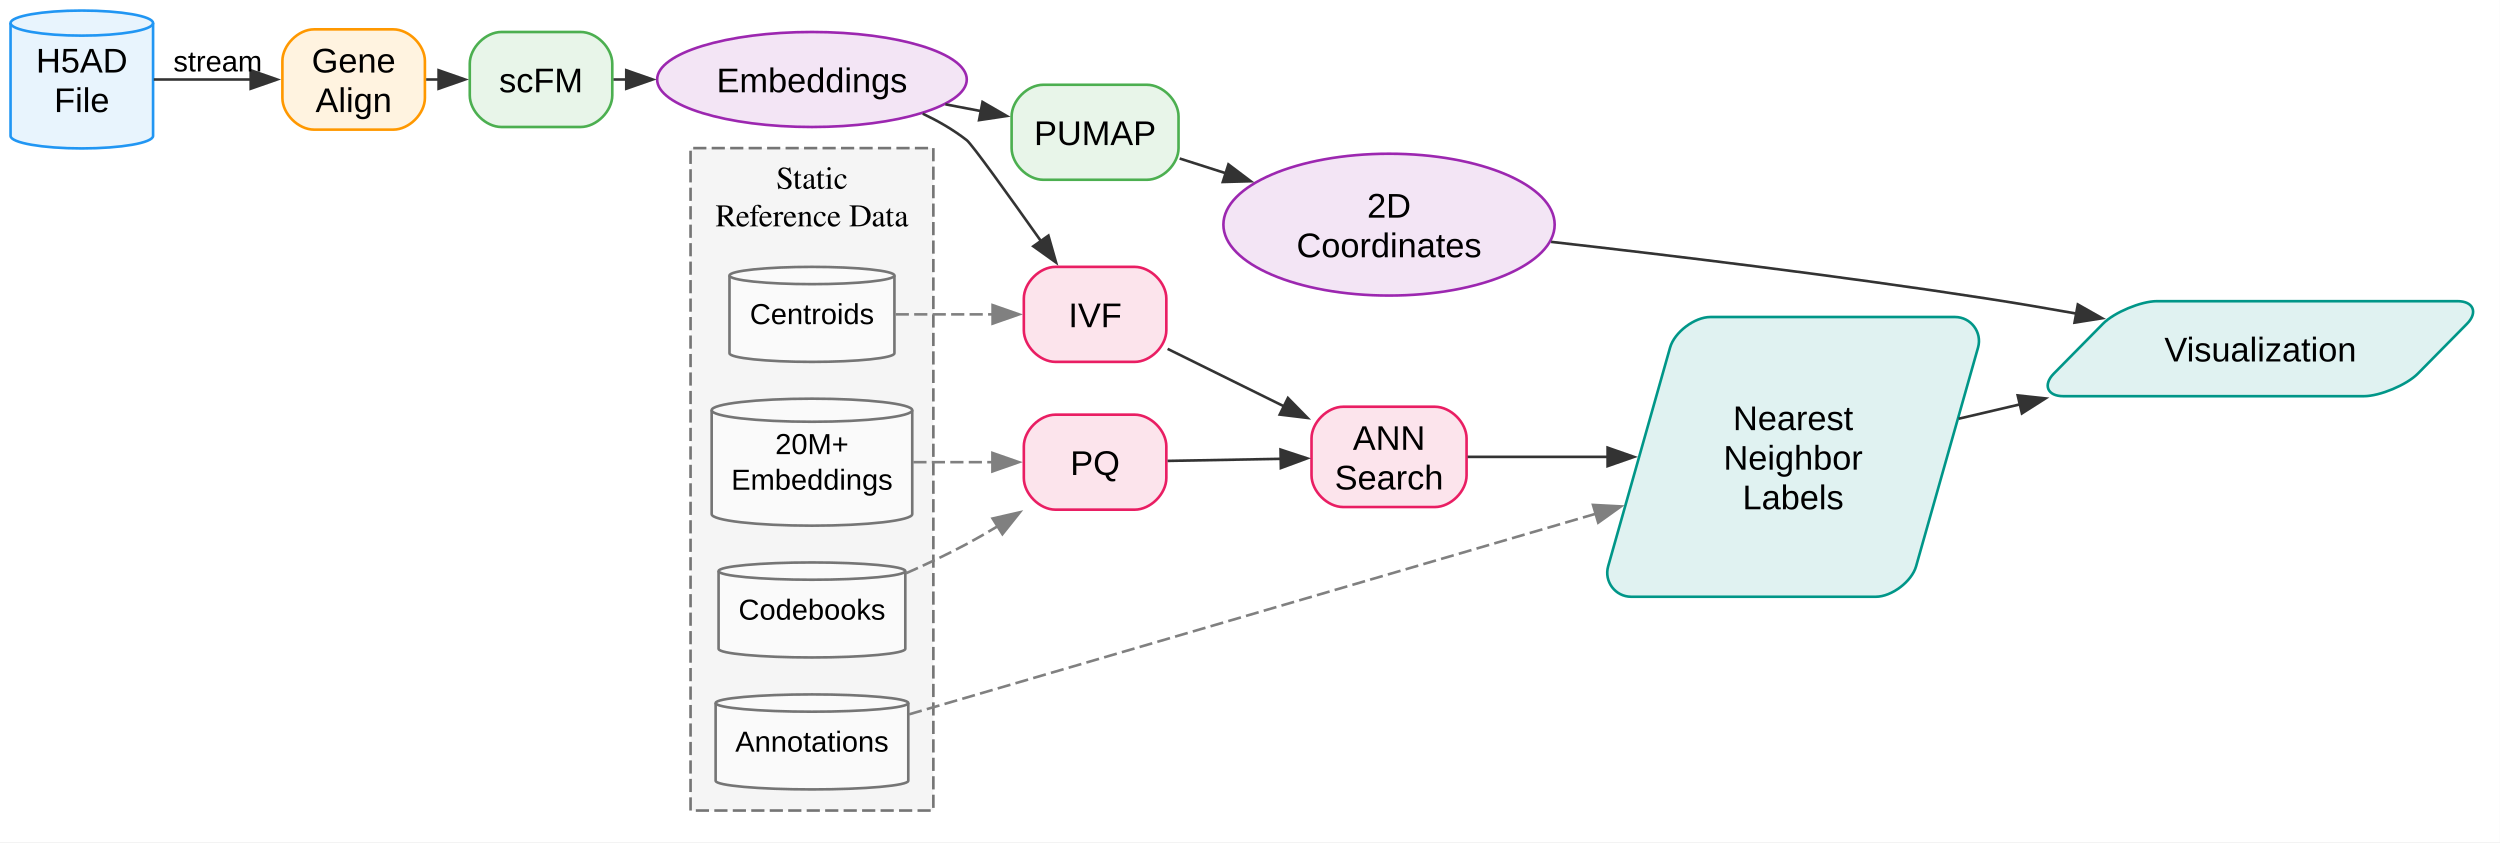
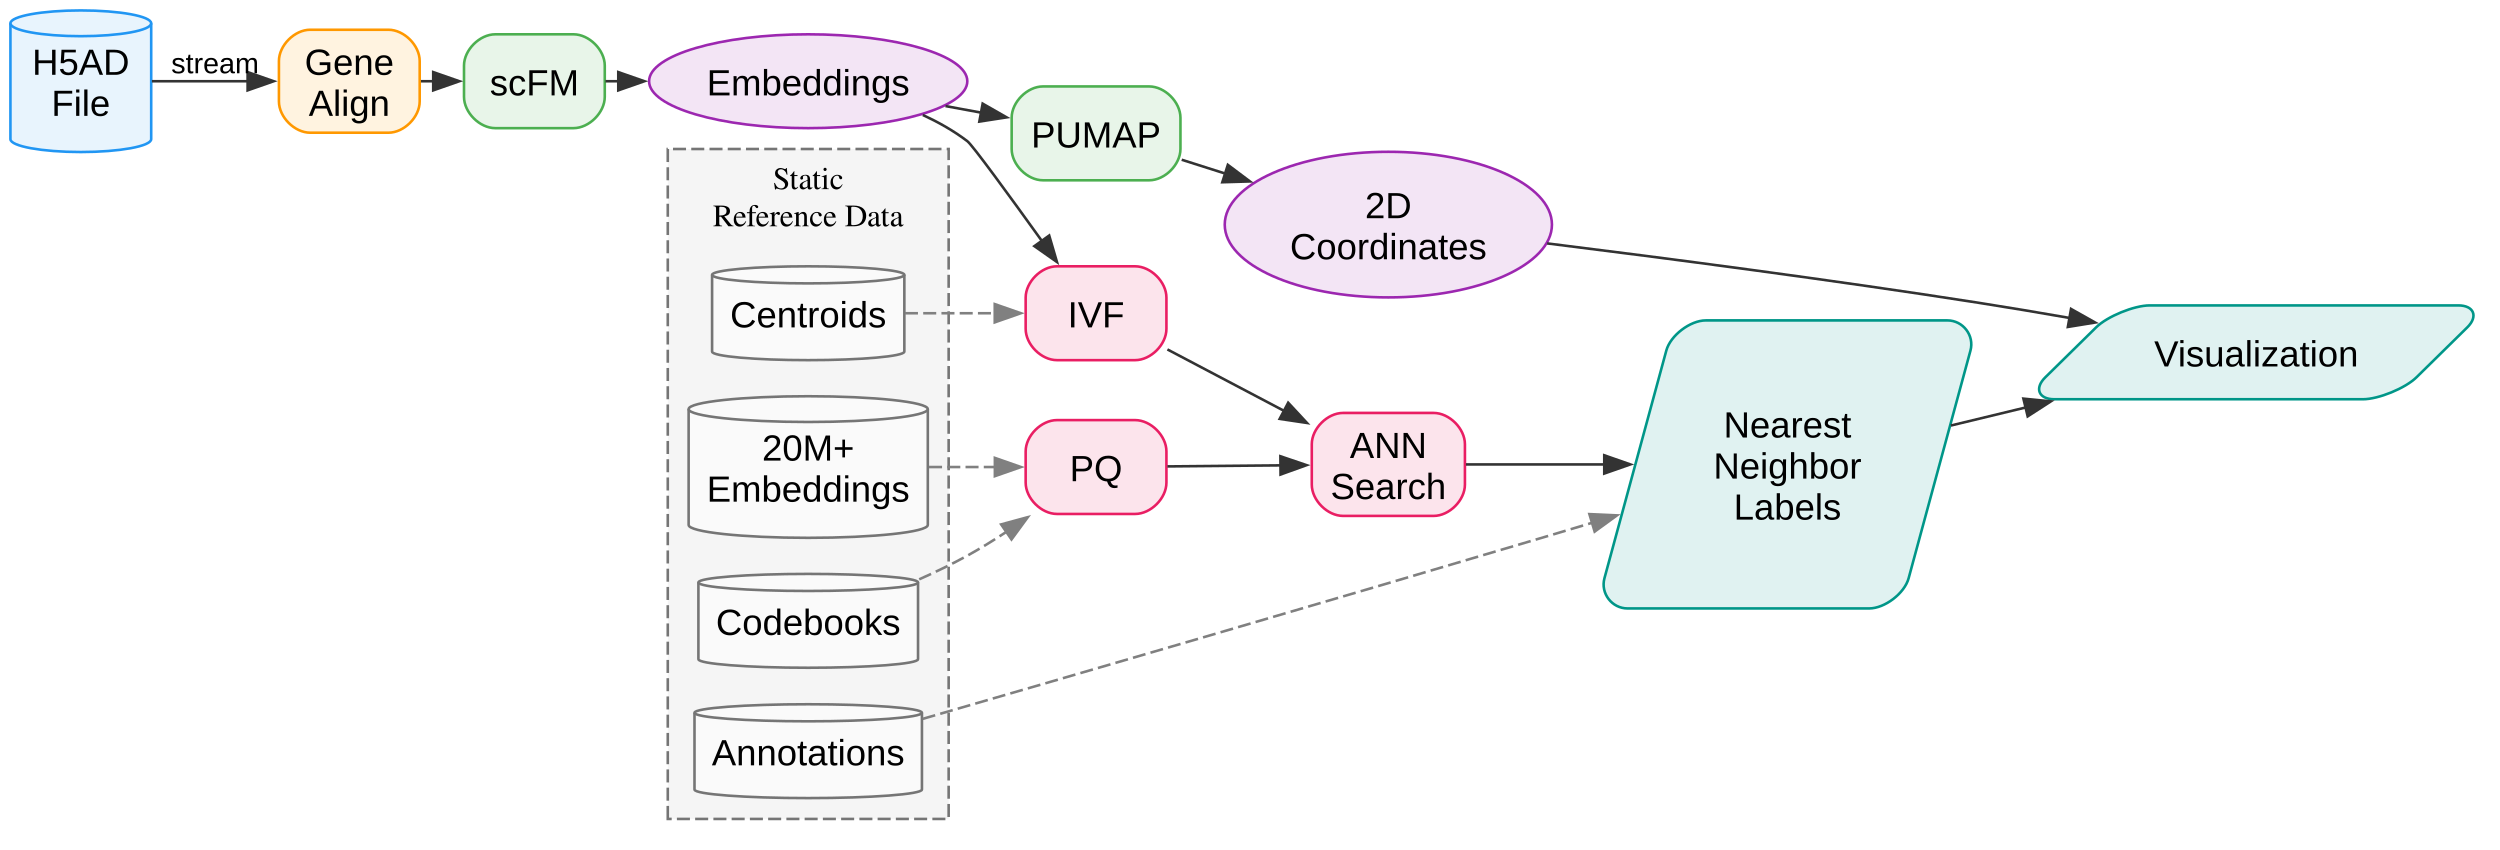
- <svg xmlns="http://www.w3.org/2000/svg" width="3947pt" height="1330pt" viewBox="0.00 0.00 3947.00 1330.00">
-   <g id="graph0" class="graph" transform="scale(4.16667 4.16667) rotate(0) translate(4 315.12)">
-     <polygon fill="white" stroke="none" points="-4,4 -4,-315.12 943.21,-315.12 943.21,4 -4,4" />
+ <svg xmlns="http://www.w3.org/2000/svg" width="1998pt" height="679pt" viewBox="0.00 0.00 1998.00 679.00">
+   <g id="graph0" class="graph" transform="scale(2.08333 2.08333) rotate(0) translate(4 322.16)">
+     <polygon fill="white" stroke="none" points="-4,4 -4,-322.16 955.05,-322.16 955.05,4 -4,4" />
    <g id="clust1" class="cluster">
-       <polygon fill="#f5f5f5" stroke="#757575" stroke-dasharray="5,2" points="257.66,-8 257.66,-259 349.66,-259 349.66,-8 257.66,-8" />
-       <text xml:space="preserve" text-anchor="middle" x="303.66" y="-243.6" font-family="Times,serif" font-size="12.00">Static</text>
-       <text xml:space="preserve" text-anchor="middle" x="303.66" y="-229.35" font-family="Times,serif" font-size="12.00">Reference Data</text>
+       <polygon fill="#f5f5f5" stroke="#757575" stroke-dasharray="5,2" points="252.17,-8 252.17,-265 359.92,-265 359.92,-8 252.17,-8" />
+       <text xml:space="preserve" text-anchor="middle" x="306.04" y="-249.6" font-family="Times,serif" font-size="12.00">Static</text>
+       <text xml:space="preserve" text-anchor="middle" x="306.04" y="-235.35" font-family="Times,serif" font-size="12.00">Reference Data</text>
    </g>
    <g id="node1" class="node">
-       <path fill="#e8f4fd" stroke="#2196f3" d="M54,-306.38C54,-309 41.9,-311.12 27,-311.12 12.1,-311.12 0,-309 0,-306.38 0,-306.38 0,-263.62 0,-263.62 0,-261 12.1,-258.88 27,-258.88 41.9,-258.88 54,-261 54,-263.62 54,-263.62 54,-306.38 54,-306.38" />
-       <path fill="none" stroke="#2196f3" d="M54,-306.38C54,-303.75 41.9,-301.62 27,-301.62 12.1,-301.62 0,-303.75 0,-306.38" />
-       <text xml:space="preserve" text-anchor="middle" x="27" y="-287.65" font-family="Arial" font-size="13.00">H5AD</text>
-       <text xml:space="preserve" text-anchor="middle" x="27" y="-272.65" font-family="Arial" font-size="13.00">File</text>
+       <path fill="#e8f4fd" stroke="#2196f3" d="M54,-313.22C54,-315.94 41.9,-318.16 27,-318.16 12.1,-318.16 0,-315.94 0,-313.22 0,-313.22 0,-268.78 0,-268.78 0,-266.06 12.1,-263.84 27,-263.84 41.9,-263.84 54,-266.06 54,-268.78 54,-268.78 54,-313.22 54,-313.22" />
+       <path fill="none" stroke="#2196f3" d="M54,-313.22C54,-310.49 41.9,-308.28 27,-308.28 12.1,-308.28 0,-310.49 0,-313.22" />
+       <text xml:space="preserve" text-anchor="middle" x="27" y="-293.45" font-family="Arial" font-size="14.00">H5AD</text>
+       <text xml:space="preserve" text-anchor="middle" x="27" y="-277.7" font-family="Arial" font-size="14.00">File</text>
    </g>
    <g id="node2" class="node">
-       <path fill="#fff3e0" stroke="#ff9800" d="M145,-304C145,-304 115,-304 115,-304 109,-304 103,-298 103,-292 103,-292 103,-278 103,-278 103,-272 109,-266 115,-266 115,-266 145,-266 145,-266 151,-266 157,-272 157,-278 157,-278 157,-292 157,-292 157,-298 151,-304 145,-304" />
-       <text xml:space="preserve" text-anchor="middle" x="130" y="-287.65" font-family="Arial" font-size="13.00">Gene</text>
-       <text xml:space="preserve" text-anchor="middle" x="130" y="-272.65" font-family="Arial" font-size="13.00">Align</text>
+       <path fill="#fff3e0" stroke="#ff9800" d="M145,-310.75C145,-310.75 115,-310.75 115,-310.75 109,-310.75 103,-304.75 103,-298.75 103,-298.75 103,-283.25 103,-283.25 103,-277.25 109,-271.25 115,-271.25 115,-271.25 145,-271.25 145,-271.25 151,-271.25 157,-277.25 157,-283.25 157,-283.25 157,-298.75 157,-298.75 157,-304.75 151,-310.75 145,-310.75" />
+       <text xml:space="preserve" text-anchor="middle" x="130" y="-293.45" font-family="Arial" font-size="14.00">Gene</text>
+       <text xml:space="preserve" text-anchor="middle" x="130" y="-277.7" font-family="Arial" font-size="14.00">Align</text>
    </g>
    <g id="edge1" class="edge">
-       <path fill="none" stroke="#333333" d="M54.27,-285C65.52,-285 78.88,-285 91.16,-285" />
-       <polygon fill="#333333" stroke="#333333" points="90.99,-288.5 100.99,-285 90.99,-281.5 90.99,-288.5" />
-       <text xml:space="preserve" text-anchor="middle" x="78.5" y="-288.05" font-family="Arial" font-size="11.00">stream</text>
+       <path fill="none" stroke="#333333" d="M54.27,-291C65.52,-291 78.88,-291 91.16,-291" />
+       <polygon fill="#333333" stroke="#333333" points="90.99,-294.5 100.99,-291 90.99,-287.5 90.99,-294.5" />
+       <text xml:space="preserve" text-anchor="middle" x="78.5" y="-294.05" font-family="Arial" font-size="11.00">stream</text>
    </g>
    <g id="node3" class="node">
-       <path fill="#e8f5e9" stroke="#4caf50" d="M216,-303C216,-303 186,-303 186,-303 180,-303 174,-297 174,-291 174,-291 174,-279 174,-279 174,-273 180,-267 186,-267 186,-267 216,-267 216,-267 222,-267 228,-273 228,-279 228,-279 228,-291 228,-291 228,-297 222,-303 216,-303" />
-       <text xml:space="preserve" text-anchor="middle" x="201" y="-280.15" font-family="Arial" font-size="13.00">scFM</text>
+       <path fill="#e8f5e9" stroke="#4caf50" d="M216,-309C216,-309 186,-309 186,-309 180,-309 174,-303 174,-297 174,-297 174,-285 174,-285 174,-279 180,-273 186,-273 186,-273 216,-273 216,-273 222,-273 228,-279 228,-285 228,-285 228,-297 228,-297 228,-303 222,-309 216,-309" />
+       <text xml:space="preserve" text-anchor="middle" x="201" y="-285.57" font-family="Arial" font-size="14.00">scFM</text>
    </g>
    <g id="edge2" class="edge">
-       <path fill="none" stroke="#333333" d="M157.48,-285C159.06,-285 160.66,-285 162.28,-285" />
-       <polygon fill="#333333" stroke="#333333" points="162.19,-288.5 172.19,-285 162.19,-281.5 162.19,-288.5" />
+       <path fill="none" stroke="#333333" d="M157.48,-291C159.06,-291 160.66,-291 162.28,-291" />
+       <polygon fill="#333333" stroke="#333333" points="162.19,-294.5 172.19,-291 162.19,-287.5 162.19,-294.5" />
    </g>
    <g id="node5" class="node">
-       <ellipse fill="#f3e5f5" stroke="#9c27b0" cx="303.66" cy="-285" rx="58.66" ry="18" />
-       <text xml:space="preserve" text-anchor="middle" x="303.66" y="-280.15" font-family="Arial" font-size="13.00">Embeddings</text>
+       <ellipse fill="#f3e5f5" stroke="#9c27b0" cx="306.04" cy="-291" rx="61.04" ry="18" />
+       <text xml:space="preserve" text-anchor="middle" x="306.04" y="-285.57" font-family="Arial" font-size="14.00">Embeddings</text>
    </g>
    <g id="edge3" class="edge">
-       <path fill="none" stroke="#333333" d="M228.45,-285C230.05,-285 231.69,-285 233.37,-285" />
-       <polygon fill="#333333" stroke="#333333" points="233.3,-288.5 243.3,-285 233.3,-281.5 233.3,-288.5" />
+       <path fill="none" stroke="#333333" d="M228.27,-291C229.87,-291 231.52,-291 233.2,-291" />
+       <polygon fill="#333333" stroke="#333333" points="233.18,-294.5 243.18,-291 233.18,-287.5 233.18,-294.5" />
    </g>
    <g id="node4" class="node">
-       <path fill="#e8f5e9" stroke="#4caf50" d="M430.56,-283C430.56,-283 391.31,-283 391.31,-283 385.31,-283 379.31,-277 379.31,-271 379.31,-271 379.31,-259 379.31,-259 379.31,-253 385.31,-247 391.31,-247 391.31,-247 430.56,-247 430.56,-247 436.56,-247 442.56,-253 442.56,-259 442.56,-259 442.56,-271 442.56,-271 442.56,-277 436.56,-283 430.56,-283" />
-       <text xml:space="preserve" text-anchor="middle" x="410.94" y="-260.15" font-family="Arial" font-size="13.00">PUMAP</text>
+       <path fill="#e8f5e9" stroke="#4caf50" d="M436.84,-289C436.84,-289 396.09,-289 396.09,-289 390.09,-289 384.09,-283 384.09,-277 384.09,-277 384.09,-265 384.09,-265 384.09,-259 390.09,-253 396.09,-253 396.09,-253 436.84,-253 436.84,-253 442.84,-253 448.84,-259 448.84,-265 448.84,-265 448.84,-277 448.84,-277 448.84,-283 442.84,-289 436.84,-289" />
+       <text xml:space="preserve" text-anchor="middle" x="416.46" y="-265.57" font-family="Arial" font-size="14.00">PUMAP</text>
    </g>
    <g id="node6" class="node">
-       <ellipse fill="#f3e5f5" stroke="#9c27b0" cx="522.32" cy="-230" rx="62.76" ry="26.87" />
-       <text xml:space="preserve" text-anchor="middle" x="522.32" y="-232.65" font-family="Arial" font-size="13.00">2D</text>
-       <text xml:space="preserve" text-anchor="middle" x="522.32" y="-217.65" font-family="Arial" font-size="13.00">Coordinates</text>
+       <ellipse fill="#f3e5f5" stroke="#9c27b0" cx="528.59" cy="-236" rx="62.76" ry="27.93" />
+       <text xml:space="preserve" text-anchor="middle" x="528.59" y="-238.45" font-family="Arial" font-size="14.00">2D</text>
+       <text xml:space="preserve" text-anchor="middle" x="528.59" y="-222.7" font-family="Arial" font-size="14.00">Coordinates</text>
    </g>
    <g id="edge6" class="edge">
-       <path fill="none" stroke="#333333" d="M442.99,-255.06C448.52,-253.3 454.44,-251.4 460.47,-249.47" />
-       <polygon fill="#333333" stroke="#333333" points="461.46,-252.83 469.92,-246.45 459.33,-246.16 461.46,-252.83" />
+       <path fill="none" stroke="#333333" d="M449.32,-260.88C454.72,-259.16 460.48,-257.33 466.34,-255.47" />
+       <polygon fill="#333333" stroke="#333333" points="467.02,-258.92 475.49,-252.56 464.9,-252.25 467.02,-258.92" />
    </g>
    <g id="edge4" class="edge">
-       <path fill="none" stroke="#333333" d="M354.22,-275.59C358.82,-274.71 363.46,-273.83 367.99,-272.97" />
-       <polygon fill="#333333" stroke="#333333" points="368.29,-276.48 377.46,-271.17 366.98,-269.6 368.29,-276.48" />
+       <path fill="none" stroke="#333333" d="M358.71,-281.47C363.37,-280.61 368.04,-279.75 372.61,-278.91" />
+       <polygon fill="#333333" stroke="#333333" points="372.96,-282.4 382.16,-277.14 371.69,-275.52 372.96,-282.4" />
    </g>
    <g id="node7" class="node">
-       <path fill="#fce4ec" stroke="#e91e63" d="M425.94,-214C425.94,-214 395.94,-214 395.94,-214 389.94,-214 383.94,-208 383.94,-202 383.94,-202 383.94,-190 383.94,-190 383.94,-184 389.94,-178 395.94,-178 395.94,-178 425.94,-178 425.94,-178 431.94,-178 437.94,-184 437.94,-190 437.94,-190 437.94,-202 437.94,-202 437.94,-208 431.94,-214 425.94,-214" />
-       <text xml:space="preserve" text-anchor="middle" x="410.94" y="-191.15" font-family="Arial" font-size="13.00">IVF</text>
+       <path fill="#fce4ec" stroke="#e91e63" d="M431.46,-220C431.46,-220 401.46,-220 401.46,-220 395.46,-220 389.46,-214 389.46,-208 389.46,-208 389.46,-196 389.46,-196 389.46,-190 395.46,-184 401.46,-184 401.46,-184 431.46,-184 431.46,-184 437.46,-184 443.46,-190 443.46,-196 443.46,-196 443.46,-208 443.46,-208 443.46,-214 437.46,-220 431.46,-220" />
+       <text xml:space="preserve" text-anchor="middle" x="416.46" y="-196.57" font-family="Arial" font-size="14.00">IVF</text>
    </g>
    <g id="edge5" class="edge">
-       <path fill="none" stroke="#333333" d="M345.63,-272.05C351.54,-269.24 357.3,-265.91 362.31,-262 364.25,-260.49 378.17,-241.1 390.46,-223.73" />
-       <polygon fill="#333333" stroke="#333333" points="393.26,-225.84 396.16,-215.65 387.54,-221.8 393.26,-225.84" />
+       <path fill="none" stroke="#333333" d="M350,-278.06C356.05,-275.26 361.94,-271.93 367.09,-268 369.05,-266.5 383.19,-247.11 395.67,-229.74" />
+       <polygon fill="#333333" stroke="#333333" points="398.49,-231.81 401.47,-221.65 392.8,-227.74 398.49,-231.81" />
    </g>
    <g id="node11" class="node">
-       <path fill="#e0f2f1" stroke="#009688" d="M927.21,-201C927.21,-201 813.26,-201 813.26,-201 807.26,-201 797.05,-196.73 792.84,-192.45 792.84,-192.45 774.2,-173.55 774.2,-173.55 769.99,-169.27 771.78,-165 777.78,-165 777.78,-165 891.72,-165 891.72,-165 897.72,-165 907.94,-169.27 912.15,-173.55 912.15,-173.55 930.79,-192.45 930.79,-192.45 935,-196.73 933.21,-201 927.21,-201" />
-       <text xml:space="preserve" text-anchor="middle" x="852.49" y="-178.15" font-family="Arial" font-size="13.00">Visualization</text>
+       <path fill="#e0f2f1" stroke="#009688" d="M939.05,-205C939.05,-205 820.68,-205 820.68,-205 814.68,-205 804.4,-200.79 800.12,-196.59 800.12,-196.59 780.61,-177.41 780.61,-177.41 776.33,-173.21 778.05,-169 784.05,-169 784.05,-169 902.43,-169 902.43,-169 908.43,-169 918.71,-173.21 922.99,-177.41 922.99,-177.41 942.5,-196.59 942.5,-196.59 946.77,-200.79 945.05,-205 939.05,-205" />
+       <text xml:space="preserve" text-anchor="middle" x="861.55" y="-181.57" font-family="Arial" font-size="14.00">Visualization</text>
    </g>
    <g id="edge7" class="edge">
-       <path fill="none" stroke="#333333" d="M583.74,-223.48C629.22,-218.34 693.03,-210.61 748.78,-202 759.8,-200.3 771.45,-198.32 782.8,-196.29" />
-       <polygon fill="#333333" stroke="#333333" points="783.31,-199.75 792.52,-194.53 782.06,-192.87 783.31,-199.75" />
+       <path fill="none" stroke="#333333" d="M589.51,-228.79C635.01,-223.13 699.07,-214.76 755.05,-206 766.41,-204.22 778.42,-202.2 790.12,-200.15" />
+       <polygon fill="#333333" stroke="#333333" points="790.48,-203.64 799.72,-198.44 789.26,-196.74 790.48,-203.64" />
    </g>
    <g id="node9" class="node">
-       <path fill="#fce4ec" stroke="#e91e63" d="M539.7,-161C539.7,-161 504.95,-161 504.95,-161 498.95,-161 492.95,-155 492.95,-149 492.95,-149 492.95,-135 492.95,-135 492.95,-129 498.95,-123 504.95,-123 504.95,-123 539.7,-123 539.7,-123 545.7,-123 551.7,-129 551.7,-135 551.7,-135 551.7,-149 551.7,-149 551.7,-155 545.7,-161 539.7,-161" />
-       <text xml:space="preserve" text-anchor="middle" x="522.32" y="-144.65" font-family="Arial" font-size="13.00">ANN</text>
-       <text xml:space="preserve" text-anchor="middle" x="522.32" y="-129.65" font-family="Arial" font-size="13.00">Search</text>
+       <path fill="#fce4ec" stroke="#e91e63" d="M545.97,-163.75C545.97,-163.75 511.22,-163.75 511.22,-163.75 505.22,-163.75 499.22,-157.75 499.22,-151.75 499.22,-151.75 499.22,-136.25 499.22,-136.25 499.22,-130.25 505.22,-124.25 511.22,-124.25 511.22,-124.25 545.97,-124.25 545.97,-124.25 551.97,-124.25 557.97,-130.25 557.97,-136.25 557.97,-136.25 557.97,-151.75 557.97,-151.75 557.97,-157.75 551.97,-163.75 545.97,-163.75" />
+       <text xml:space="preserve" text-anchor="middle" x="528.59" y="-146.45" font-family="Arial" font-size="14.00">ANN</text>
+       <text xml:space="preserve" text-anchor="middle" x="528.59" y="-130.7" font-family="Arial" font-size="14.00">Search</text>
    </g>
    <g id="edge8" class="edge">
-       <path fill="none" stroke="#333333" d="M438.42,-182.93C451.65,-176.4 467.91,-168.37 482.51,-161.16" />
-       <polygon fill="#333333" stroke="#333333" points="484.01,-164.32 491.43,-156.76 480.91,-158.04 484.01,-164.32" />
+       <path fill="none" stroke="#333333" d="M443.84,-188.11C457.28,-181.03 473.89,-172.28 488.76,-164.45" />
+       <polygon fill="#333333" stroke="#333333" points="490.17,-167.67 497.38,-159.91 486.9,-161.47 490.17,-167.67" />
    </g>
    <g id="node8" class="node">
-       <path fill="#fce4ec" stroke="#e91e63" d="M425.94,-158C425.94,-158 395.94,-158 395.94,-158 389.94,-158 383.94,-152 383.94,-146 383.94,-146 383.94,-134 383.94,-134 383.94,-128 389.94,-122 395.94,-122 395.94,-122 425.94,-122 425.94,-122 431.94,-122 437.94,-128 437.94,-134 437.94,-134 437.94,-146 437.94,-146 437.94,-152 431.94,-158 425.94,-158" />
-       <text xml:space="preserve" text-anchor="middle" x="410.94" y="-135.15" font-family="Arial" font-size="13.00">PQ</text>
+       <path fill="#fce4ec" stroke="#e91e63" d="M431.46,-161C431.46,-161 401.46,-161 401.46,-161 395.46,-161 389.46,-155 389.46,-149 389.46,-149 389.46,-137 389.46,-137 389.46,-131 395.46,-125 401.46,-125 401.46,-125 431.46,-125 431.46,-125 437.46,-125 443.46,-131 443.46,-137 443.46,-137 443.46,-149 443.46,-149 443.46,-155 437.46,-161 431.46,-161" />
+       <text xml:space="preserve" text-anchor="middle" x="416.46" y="-137.57" font-family="Arial" font-size="14.00">PQ</text>
    </g>
    <g id="edge9" class="edge">
-       <path fill="none" stroke="#333333" d="M438.42,-140.48C451.39,-140.72 467.28,-141.01 481.66,-141.27" />
-       <polygon fill="#333333" stroke="#333333" points="481.21,-144.77 491.27,-141.45 481.34,-137.77 481.21,-144.77" />
+       <path fill="none" stroke="#333333" d="M443.84,-143.24C456.9,-143.36 472.94,-143.5 487.47,-143.64" />
+       <polygon fill="#333333" stroke="#333333" points="487.18,-147.13 497.21,-143.72 487.24,-140.13 487.18,-147.13" />
    </g>
    <g id="node10" class="node">
-       <path fill="#e0f2f1" stroke="#009688" d="M736.78,-195C736.78,-195 644.09,-195 644.09,-195 638.09,-195 630.46,-189.23 628.82,-183.45 628.82,-183.45 605.35,-100.55 605.35,-100.55 603.71,-94.77 608.08,-89 614.08,-89 614.08,-89 706.76,-89 706.76,-89 712.76,-89 720.39,-94.77 722.03,-100.55 722.03,-100.55 745.51,-183.45 745.51,-183.45 747.14,-189.23 742.78,-195 736.78,-195" />
-       <text xml:space="preserve" text-anchor="middle" x="675.43" y="-152.15" font-family="Arial" font-size="13.00">Nearest</text>
-       <text xml:space="preserve" text-anchor="middle" x="675.43" y="-137.15" font-family="Arial" font-size="13.00">Neighbor</text>
-       <text xml:space="preserve" text-anchor="middle" x="675.43" y="-122.15" font-family="Arial" font-size="13.00">Labels</text>
+       <path fill="#e0f2f1" stroke="#009688" d="M743.05,-199.25C743.05,-199.25 650.37,-199.25 650.37,-199.25 644.37,-199.25 636.79,-193.46 635.22,-187.67 635.22,-187.67 611.49,-100.33 611.49,-100.33 609.92,-94.54 614.35,-88.75 620.35,-88.75 620.35,-88.75 713.03,-88.75 713.03,-88.75 719.03,-88.75 726.61,-94.54 728.18,-100.33 728.18,-100.33 751.9,-187.67 751.9,-187.67 753.48,-193.46 749.05,-199.25 743.05,-199.25" />
+       <text xml:space="preserve" text-anchor="middle" x="681.7" y="-154.32" font-family="Arial" font-size="14.00">Nearest</text>
+       <text xml:space="preserve" text-anchor="middle" x="681.7" y="-138.57" font-family="Arial" font-size="14.00">Neighbor</text>
+       <text xml:space="preserve" text-anchor="middle" x="681.7" y="-122.83" font-family="Arial" font-size="14.00">Labels</text>
    </g>
    <g id="edge10" class="edge">
-       <path fill="none" stroke="#333333" d="M552.1,-142C567.27,-142 586.6,-142 605.38,-142" />
-       <polygon fill="#333333" stroke="#333333" points="605.14,-145.5 615.14,-142 605.14,-138.5 605.14,-145.5" />
+       <path fill="none" stroke="#333333" d="M558.37,-144C573.55,-144 592.87,-144 611.66,-144" />
+       <polygon fill="#333333" stroke="#333333" points="611.42,-147.5 621.42,-144 611.42,-140.5 611.42,-147.5" />
    </g>
    <g id="edge11" class="edge">
-       <path fill="none" stroke="#333333" d="M738.15,-156.46C745.71,-158.23 753.55,-160.06 761.42,-161.91" />
-       <polygon fill="#333333" stroke="#333333" points="760.53,-165.29 771.07,-164.16 762.13,-158.48 760.53,-165.29" />
+       <path fill="none" stroke="#333333" d="M744.4,-158.92C753.73,-161.17 763.51,-163.54 773.25,-165.89" />
+       <polygon fill="#333333" stroke="#333333" points="772.21,-169.24 782.75,-168.19 773.85,-162.44 772.21,-169.24" />
    </g>
    <g id="node12" class="node">
-       <path fill="#fafafa" stroke="#757575" d="M341.66,-159.69C341.66,-162.1 324.63,-164.06 303.66,-164.06 282.69,-164.06 265.66,-162.1 265.66,-159.69 265.66,-159.69 265.66,-120.31 265.66,-120.31 265.66,-117.9 282.69,-115.94 303.66,-115.94 324.63,-115.94 341.66,-117.9 341.66,-120.31 341.66,-120.31 341.66,-159.69 341.66,-159.69" />
-       <path fill="none" stroke="#757575" d="M341.66,-159.69C341.66,-157.27 324.63,-155.31 303.66,-155.31 282.69,-155.31 265.66,-157.27 265.66,-159.69" />
-       <text xml:space="preserve" text-anchor="middle" x="303.66" y="-143.05" font-family="Arial" font-size="11.00">20M+</text>
-       <text xml:space="preserve" text-anchor="middle" x="303.66" y="-129.55" font-family="Arial" font-size="11.00">Embeddings</text>
+       <path fill="#fafafa" stroke="#757575" d="M351.92,-165.22C351.92,-167.94 331.36,-170.16 306.04,-170.16 280.73,-170.16 260.17,-167.94 260.17,-165.22 260.17,-165.22 260.17,-120.78 260.17,-120.78 260.17,-118.06 280.73,-115.84 306.04,-115.84 331.36,-115.84 351.92,-118.06 351.92,-120.78 351.92,-120.78 351.92,-165.22 351.92,-165.22" />
+       <path fill="none" stroke="#757575" d="M351.92,-165.22C351.92,-162.49 331.36,-160.28 306.04,-160.28 280.73,-160.28 260.17,-162.49 260.17,-165.22" />
+       <text xml:space="preserve" text-anchor="middle" x="306.04" y="-145.45" font-family="Arial" font-size="14.00">20M+</text>
+       <text xml:space="preserve" text-anchor="middle" x="306.04" y="-129.7" font-family="Arial" font-size="14.00">Embeddings</text>
    </g>
    <g id="edge14" class="edge">
-       <path fill="none" stroke="gray" stroke-dasharray="5,2" d="M342.07,-140C351.82,-140 362.33,-140 372.1,-140" />
-       <polygon fill="gray" stroke="gray" points="372.04,-143.5 382.04,-140 372.04,-136.5 372.04,-143.5" />
+       <path fill="none" stroke="gray" stroke-dasharray="5,2" d="M352.39,-143C360.82,-143 369.53,-143 377.69,-143" />
+       <polygon fill="gray" stroke="gray" points="377.65,-146.5 387.65,-143 377.65,-139.5 377.65,-146.5" />
    </g>
    <g id="node13" class="node">
-       <path fill="#fafafa" stroke="#757575" d="M340.16,-48.73C340.16,-50.53 323.8,-52 303.66,-52 283.52,-52 267.16,-50.53 267.16,-48.73 267.16,-48.73 267.16,-19.27 267.16,-19.27 267.16,-17.47 283.52,-16 303.66,-16 323.8,-16 340.16,-17.47 340.16,-19.27 340.16,-19.27 340.16,-48.73 340.16,-48.73" />
-       <path fill="none" stroke="#757575" d="M340.16,-48.73C340.16,-46.92 323.8,-45.45 303.66,-45.45 283.52,-45.45 267.16,-46.92 267.16,-48.73" />
-       <text xml:space="preserve" text-anchor="middle" x="303.66" y="-30.3" font-family="Arial" font-size="11.00">Annotations</text>
+       <path fill="#fafafa" stroke="#757575" d="M349.67,-48.73C349.67,-50.53 330.12,-52 306.04,-52 281.97,-52 262.42,-50.53 262.42,-48.73 262.42,-48.73 262.42,-19.27 262.42,-19.27 262.42,-17.47 281.97,-16 306.04,-16 330.12,-16 349.67,-17.47 349.67,-19.27 349.67,-19.27 349.67,-48.73 349.67,-48.73" />
+       <path fill="none" stroke="#757575" d="M349.67,-48.73C349.67,-46.92 330.12,-45.45 306.04,-45.45 281.97,-45.45 262.42,-46.92 262.42,-48.73" />
+       <text xml:space="preserve" text-anchor="middle" x="306.04" y="-28.57" font-family="Arial" font-size="14.00">Annotations</text>
    </g>
    <g id="edge15" class="edge">
-       <path fill="none" stroke="gray" stroke-dasharray="5,2" d="M340.45,-44.45C400.34,-61.95 522.05,-97.49 600.83,-120.5" />
-       <polygon fill="gray" stroke="gray" points="599.61,-123.8 610.19,-123.24 601.58,-117.08 599.61,-123.8" />
+       <path fill="none" stroke="gray" stroke-dasharray="5,2" d="M349.95,-46.39C405.64,-62.5 505.83,-91.6 591.35,-117 596.42,-118.51 601.65,-120.07 606.92,-121.65" />
+       <polygon fill="gray" stroke="gray" points="605.72,-124.94 616.3,-124.46 607.73,-118.23 605.72,-124.94" />
    </g>
    <g id="node14" class="node">
-       <path fill="#fafafa" stroke="#757575" d="M334.91,-210.73C334.91,-212.53 320.9,-214 303.66,-214 286.41,-214 272.41,-212.53 272.41,-210.73 272.41,-210.73 272.41,-181.27 272.41,-181.27 272.41,-179.47 286.41,-178 303.66,-178 320.9,-178 334.91,-179.47 334.91,-181.27 334.91,-181.27 334.91,-210.73 334.91,-210.73" />
-       <path fill="none" stroke="#757575" d="M334.91,-210.73C334.91,-208.92 320.9,-207.45 303.66,-207.45 286.41,-207.45 272.41,-208.92 272.41,-210.73" />
-       <text xml:space="preserve" text-anchor="middle" x="303.66" y="-192.3" font-family="Arial" font-size="11.00">Centroids</text>
+       <path fill="#fafafa" stroke="#757575" d="M342.92,-216.73C342.92,-218.53 326.39,-220 306.04,-220 285.7,-220 269.17,-218.53 269.17,-216.73 269.17,-216.73 269.17,-187.27 269.17,-187.27 269.17,-185.47 285.7,-184 306.04,-184 326.39,-184 342.92,-185.47 342.92,-187.27 342.92,-187.27 342.92,-216.73 342.92,-216.73" />
+       <path fill="none" stroke="#757575" d="M342.92,-216.73C342.92,-214.92 326.39,-213.45 306.04,-213.45 285.7,-213.45 269.17,-214.92 269.17,-216.73" />
+       <text xml:space="preserve" text-anchor="middle" x="306.04" y="-196.57" font-family="Arial" font-size="14.00">Centroids</text>
    </g>
    <g id="edge12" class="edge">
-       <path fill="none" stroke="gray" stroke-dasharray="5,2" d="M335.39,-196C346.98,-196 360.3,-196 372.44,-196" />
-       <polygon fill="gray" stroke="gray" points="372.11,-199.5 382.11,-196 372.11,-192.5 372.11,-199.5" />
+       <path fill="none" stroke="gray" stroke-dasharray="5,2" d="M343.15,-202C354.3,-202 366.61,-202 377.87,-202" />
+       <polygon fill="gray" stroke="gray" points="377.6,-205.5 387.6,-202 377.6,-198.5 377.6,-205.5" />
    </g>
    <g id="node15" class="node">
-       <path fill="#fafafa" stroke="#757575" d="M339.03,-98.73C339.03,-100.53 323.18,-102 303.66,-102 284.14,-102 268.28,-100.53 268.28,-98.73 268.28,-98.73 268.28,-69.27 268.28,-69.27 268.28,-67.47 284.14,-66 303.66,-66 323.18,-66 339.03,-67.47 339.03,-69.27 339.03,-69.27 339.03,-98.73 339.03,-98.73" />
-       <path fill="none" stroke="#757575" d="M339.03,-98.73C339.03,-96.92 323.18,-95.45 303.66,-95.45 284.14,-95.45 268.28,-96.92 268.28,-98.73" />
-       <text xml:space="preserve" text-anchor="middle" x="303.66" y="-80.3" font-family="Arial" font-size="11.00">Codebooks</text>
+       <path fill="#fafafa" stroke="#757575" d="M348.17,-98.73C348.17,-100.53 329.29,-102 306.04,-102 282.8,-102 263.92,-100.53 263.92,-98.73 263.92,-98.73 263.92,-69.27 263.92,-69.27 263.92,-67.47 282.8,-66 306.04,-66 329.29,-66 348.17,-67.47 348.17,-69.27 348.17,-69.27 348.17,-98.73 348.17,-98.73" />
+       <path fill="none" stroke="#757575" d="M348.17,-98.73C348.17,-96.92 329.29,-95.45 306.04,-95.45 282.8,-95.45 263.92,-96.92 263.92,-98.73" />
+       <text xml:space="preserve" text-anchor="middle" x="306.04" y="-78.58" font-family="Arial" font-size="14.00">Codebooks</text>
    </g>
    <g id="edge13" class="edge">
-       <path fill="none" stroke="gray" stroke-dasharray="5,2" d="M339.25,-97.88C346.96,-101.28 355.01,-105.08 362.31,-109 366.21,-111.09 370.2,-113.41 374.14,-115.79" />
-       <polygon fill="gray" stroke="gray" points="372.11,-118.65 382.44,-121.01 375.83,-112.72 372.11,-118.65" />
+       <path fill="none" stroke="gray" stroke-dasharray="5,2" d="M348.62,-99.92C354.92,-102.72 361.25,-105.79 367.09,-109 372.13,-111.78 377.28,-114.97 382.26,-118.26" />
+       <polygon fill="gray" stroke="gray" points="380.05,-120.99 390.28,-123.77 384.02,-115.22 380.05,-120.99" />
    </g>
  </g>
</svg>
